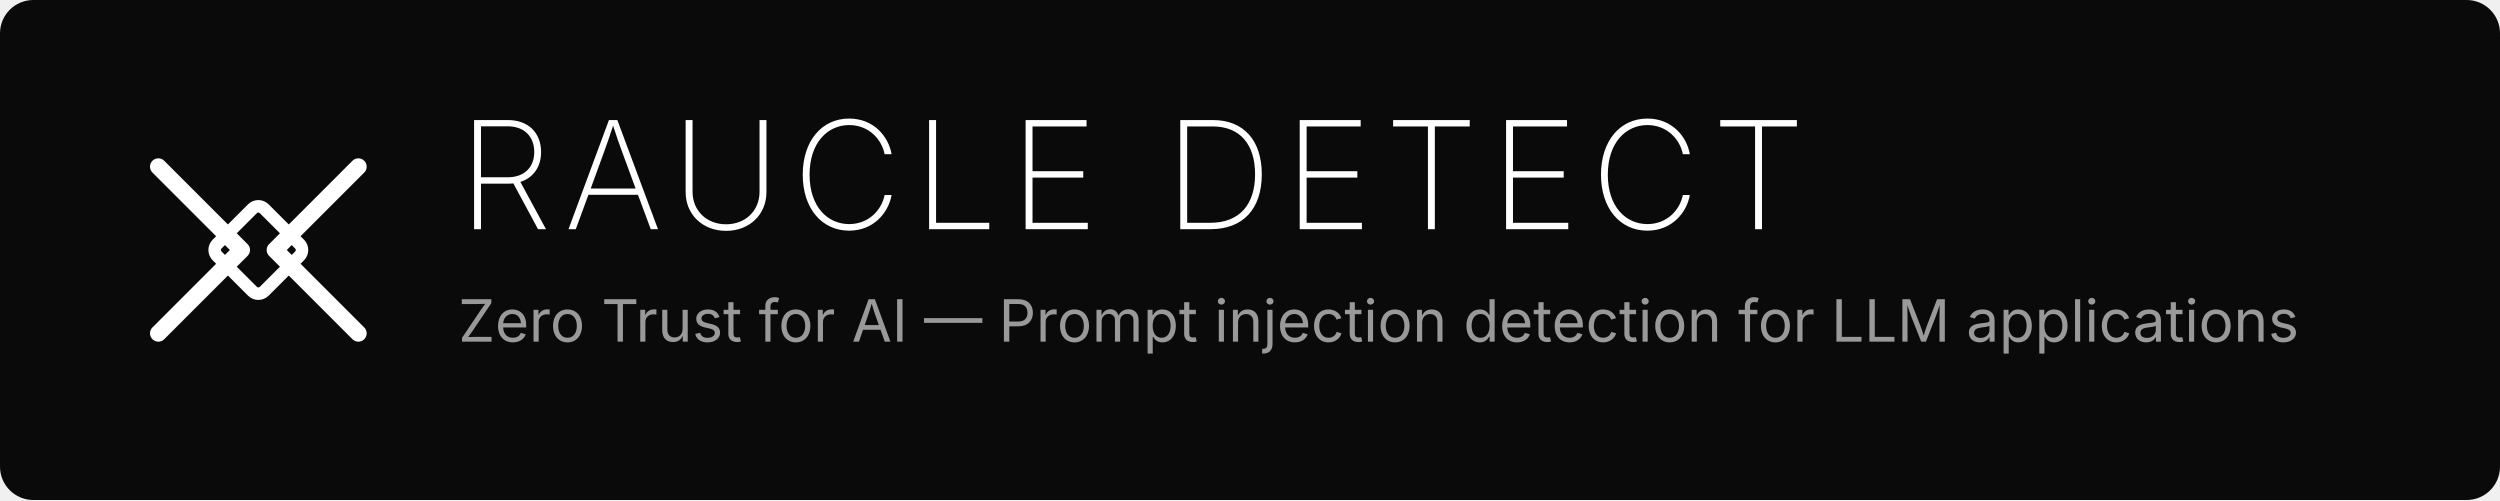
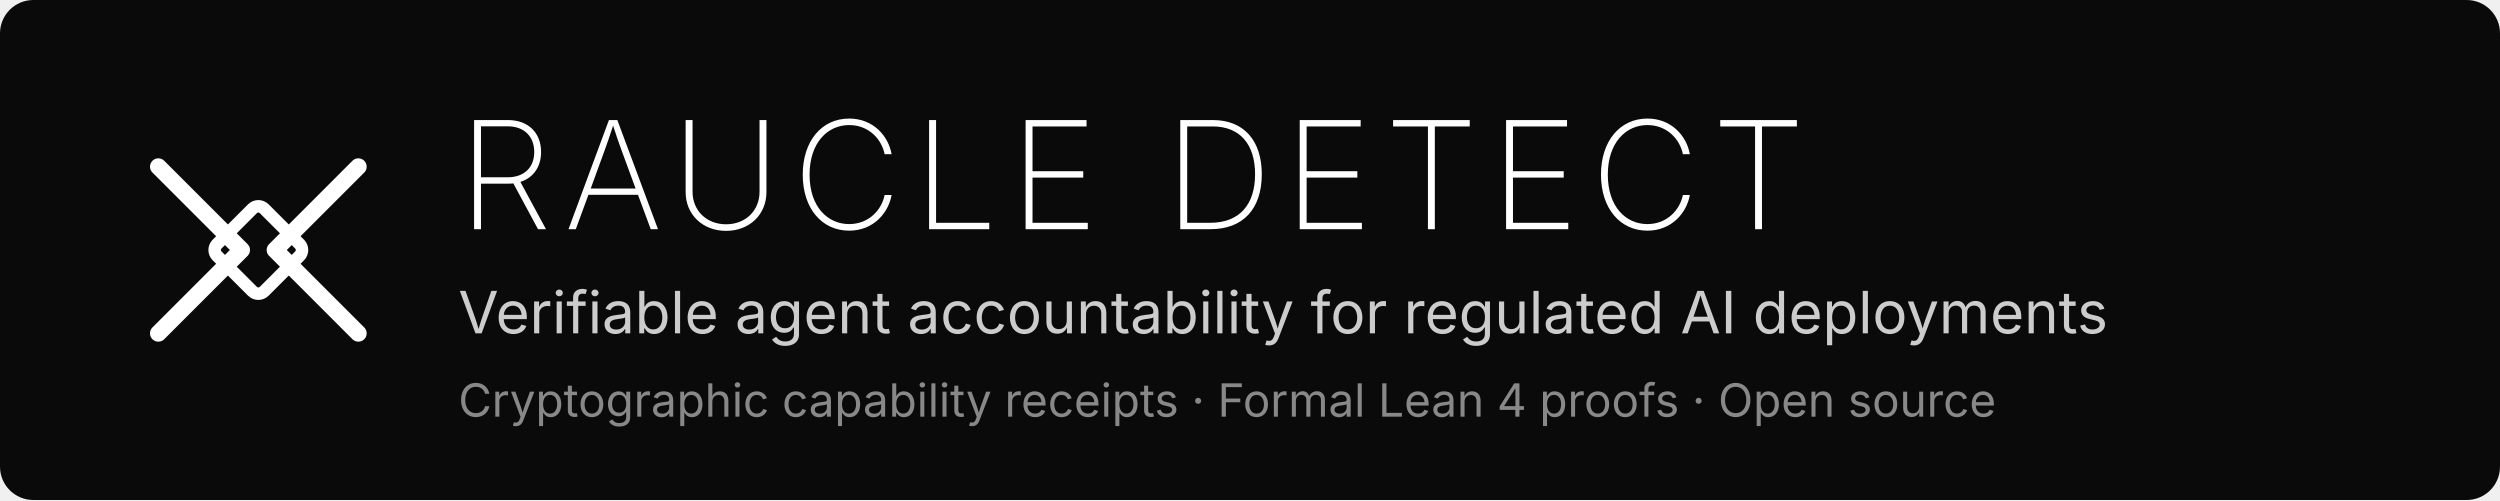
<svg xmlns="http://www.w3.org/2000/svg" width="600" height="120" viewBox="0 0 600 120" fill="none">
  <rect width="600" height="120" rx="8" fill="#0a0a0a" />
  <g transform="translate(30, 28) scale(1)">
    <path d="M8 12L28 32L8 52" stroke="#ffffff" stroke-width="4" stroke-linecap="round" stroke-linejoin="round" />
    <path d="M56 12L36 32L56 52" stroke="#ffffff" stroke-width="4" stroke-linecap="round" stroke-linejoin="round" />
    <rect x="24" y="24" width="16" height="16" rx="2" transform="rotate(45 32 32)" stroke="#ffffff" stroke-width="3" fill="none" />
  </g>
  <text x="110" y="55" font-family="system-ui, -apple-system, sans-serif" font-size="36" font-weight="200" letter-spacing="0.08em" fill="#ffffff" text-transform="uppercase">RAUCLE DETECT</text>
-   <text x="110" y="82" font-family="system-ui, -apple-system, sans-serif" font-size="14" font-weight="400" fill="#999999">Zero Trust for AI — Prompt injection detection for LLM applications</text>
+   <text x="110" y="80" font-family="system-ui, -apple-system, sans-serif" font-size="14" font-weight="400" fill="#cccccc">Verifiable agent accountability for regulated AI deployments</text>
+   <text x="110" y="100" font-family="system-ui, -apple-system, sans-serif" font-size="11" font-weight="400" fill="#888888">Cryptographic capability receipts · Formal Lean 4 proofs · Open source</text>
</svg>
